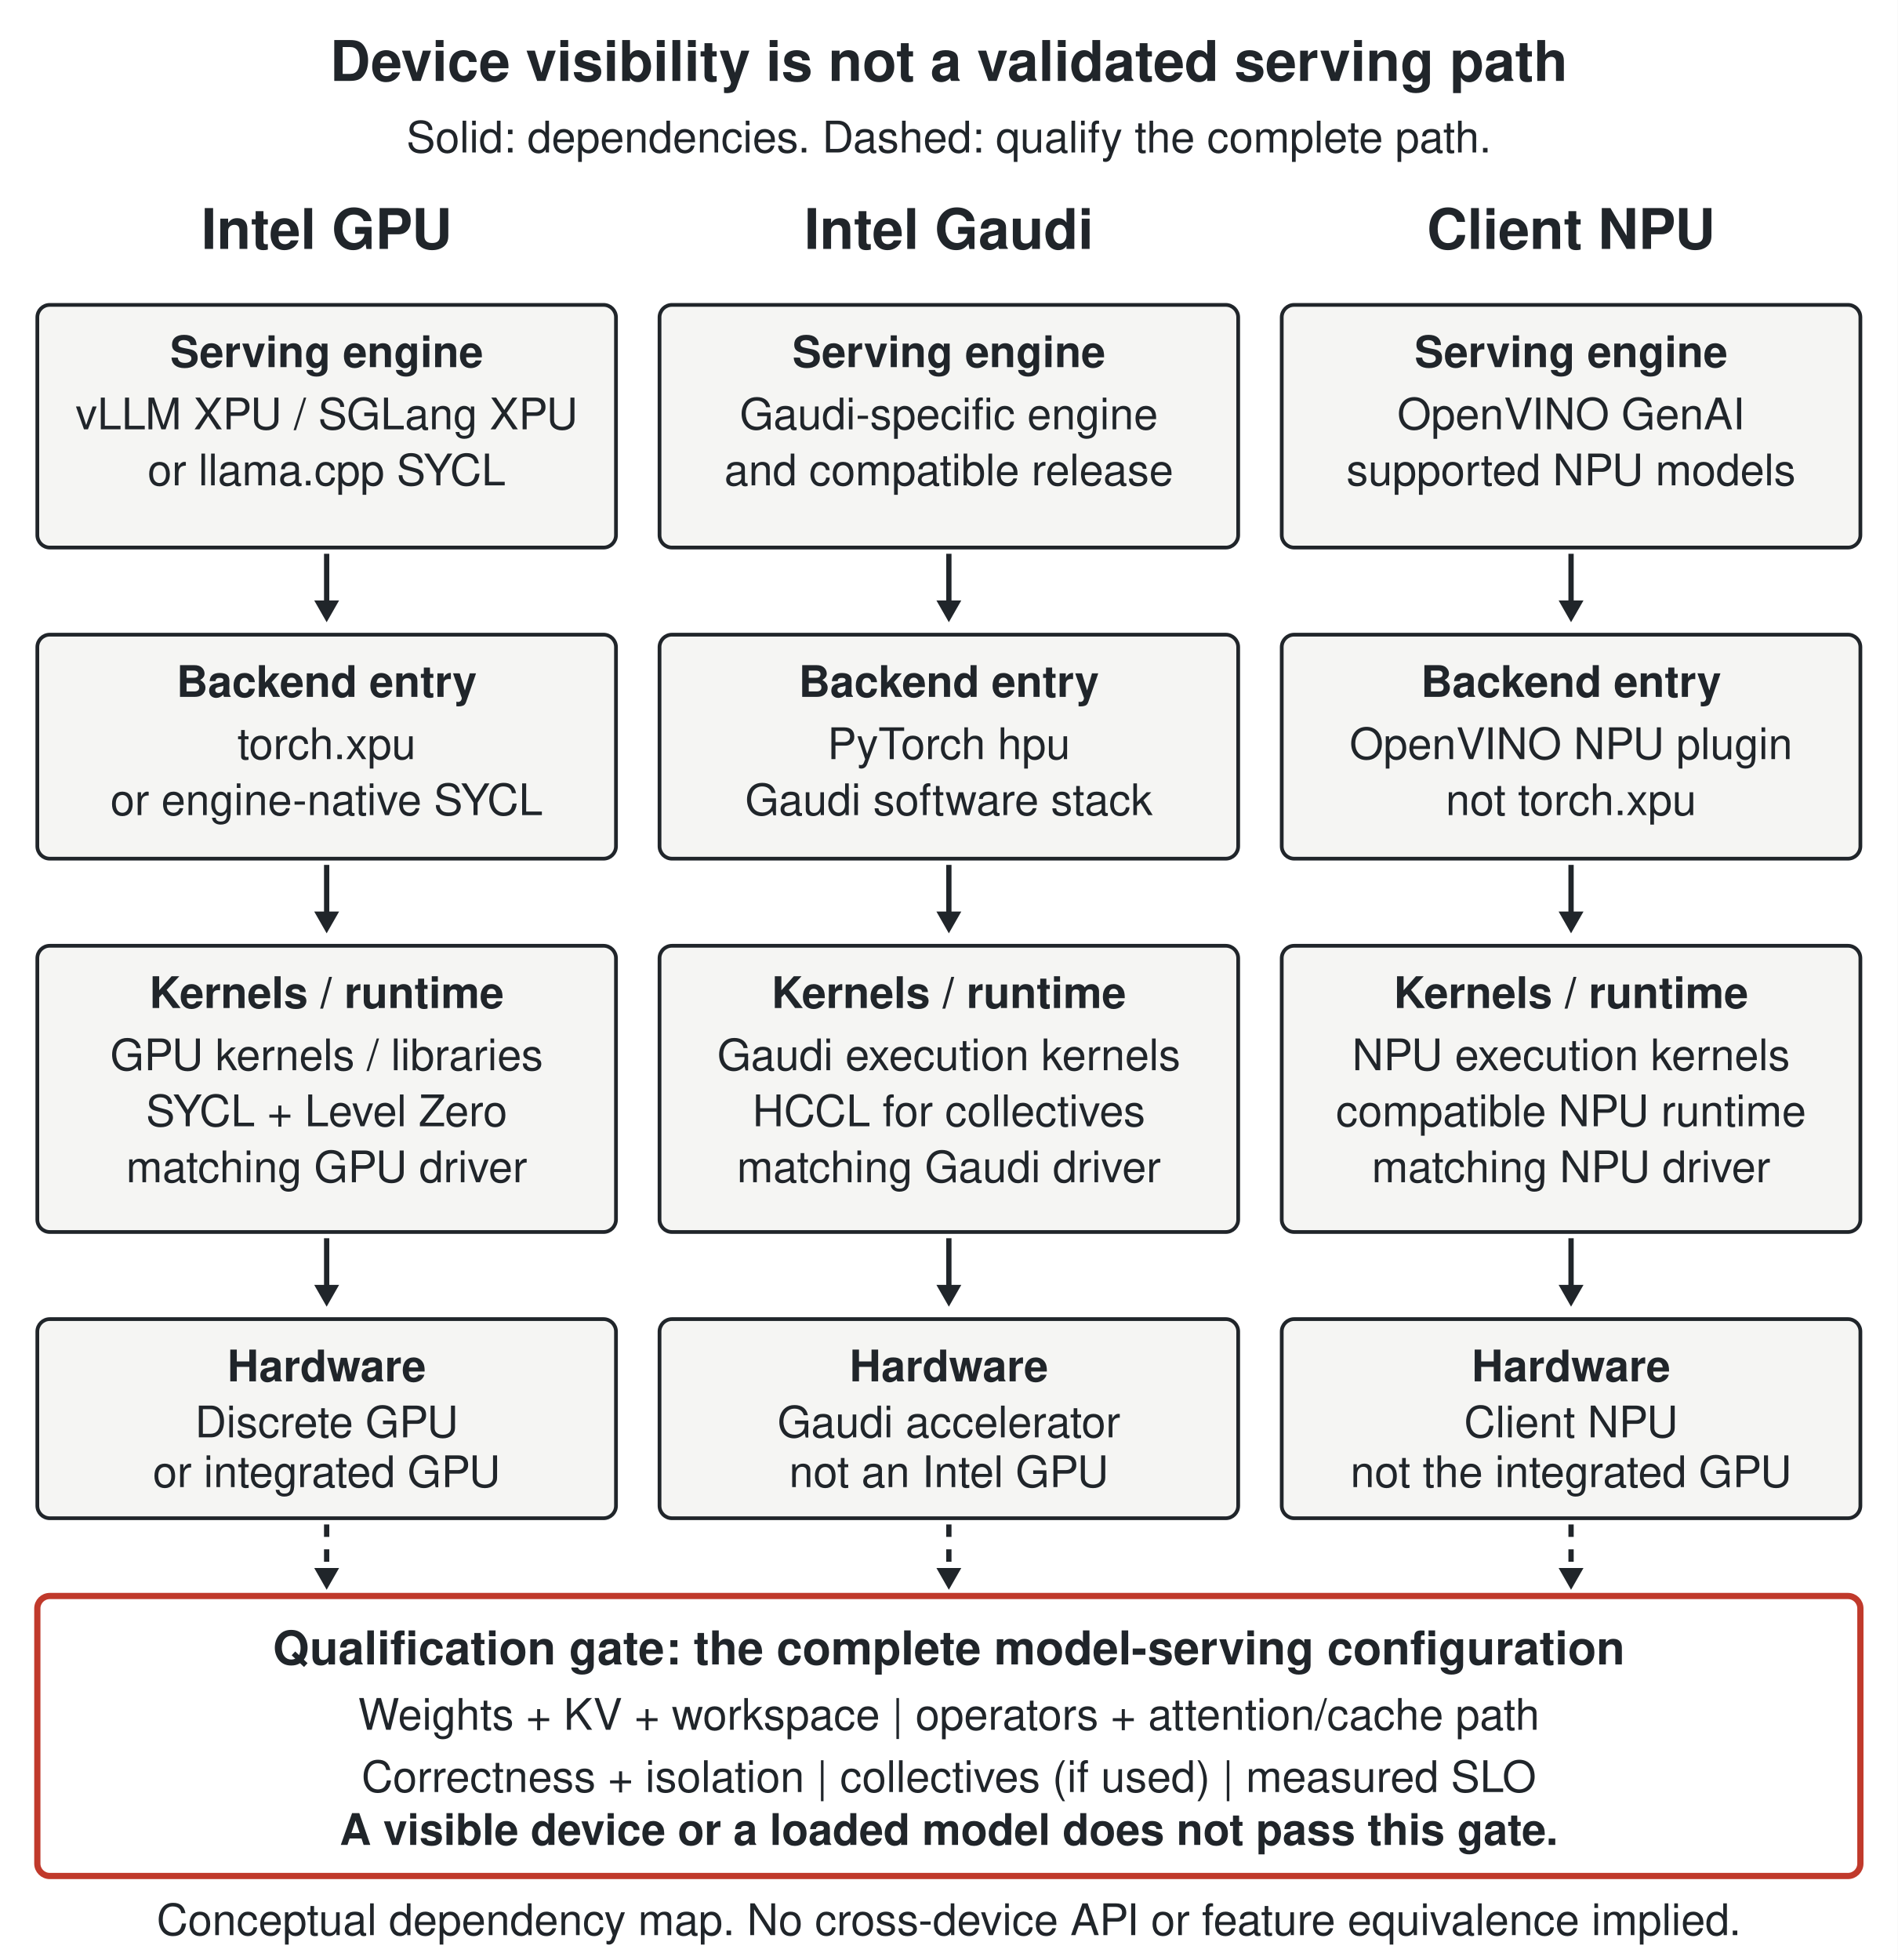
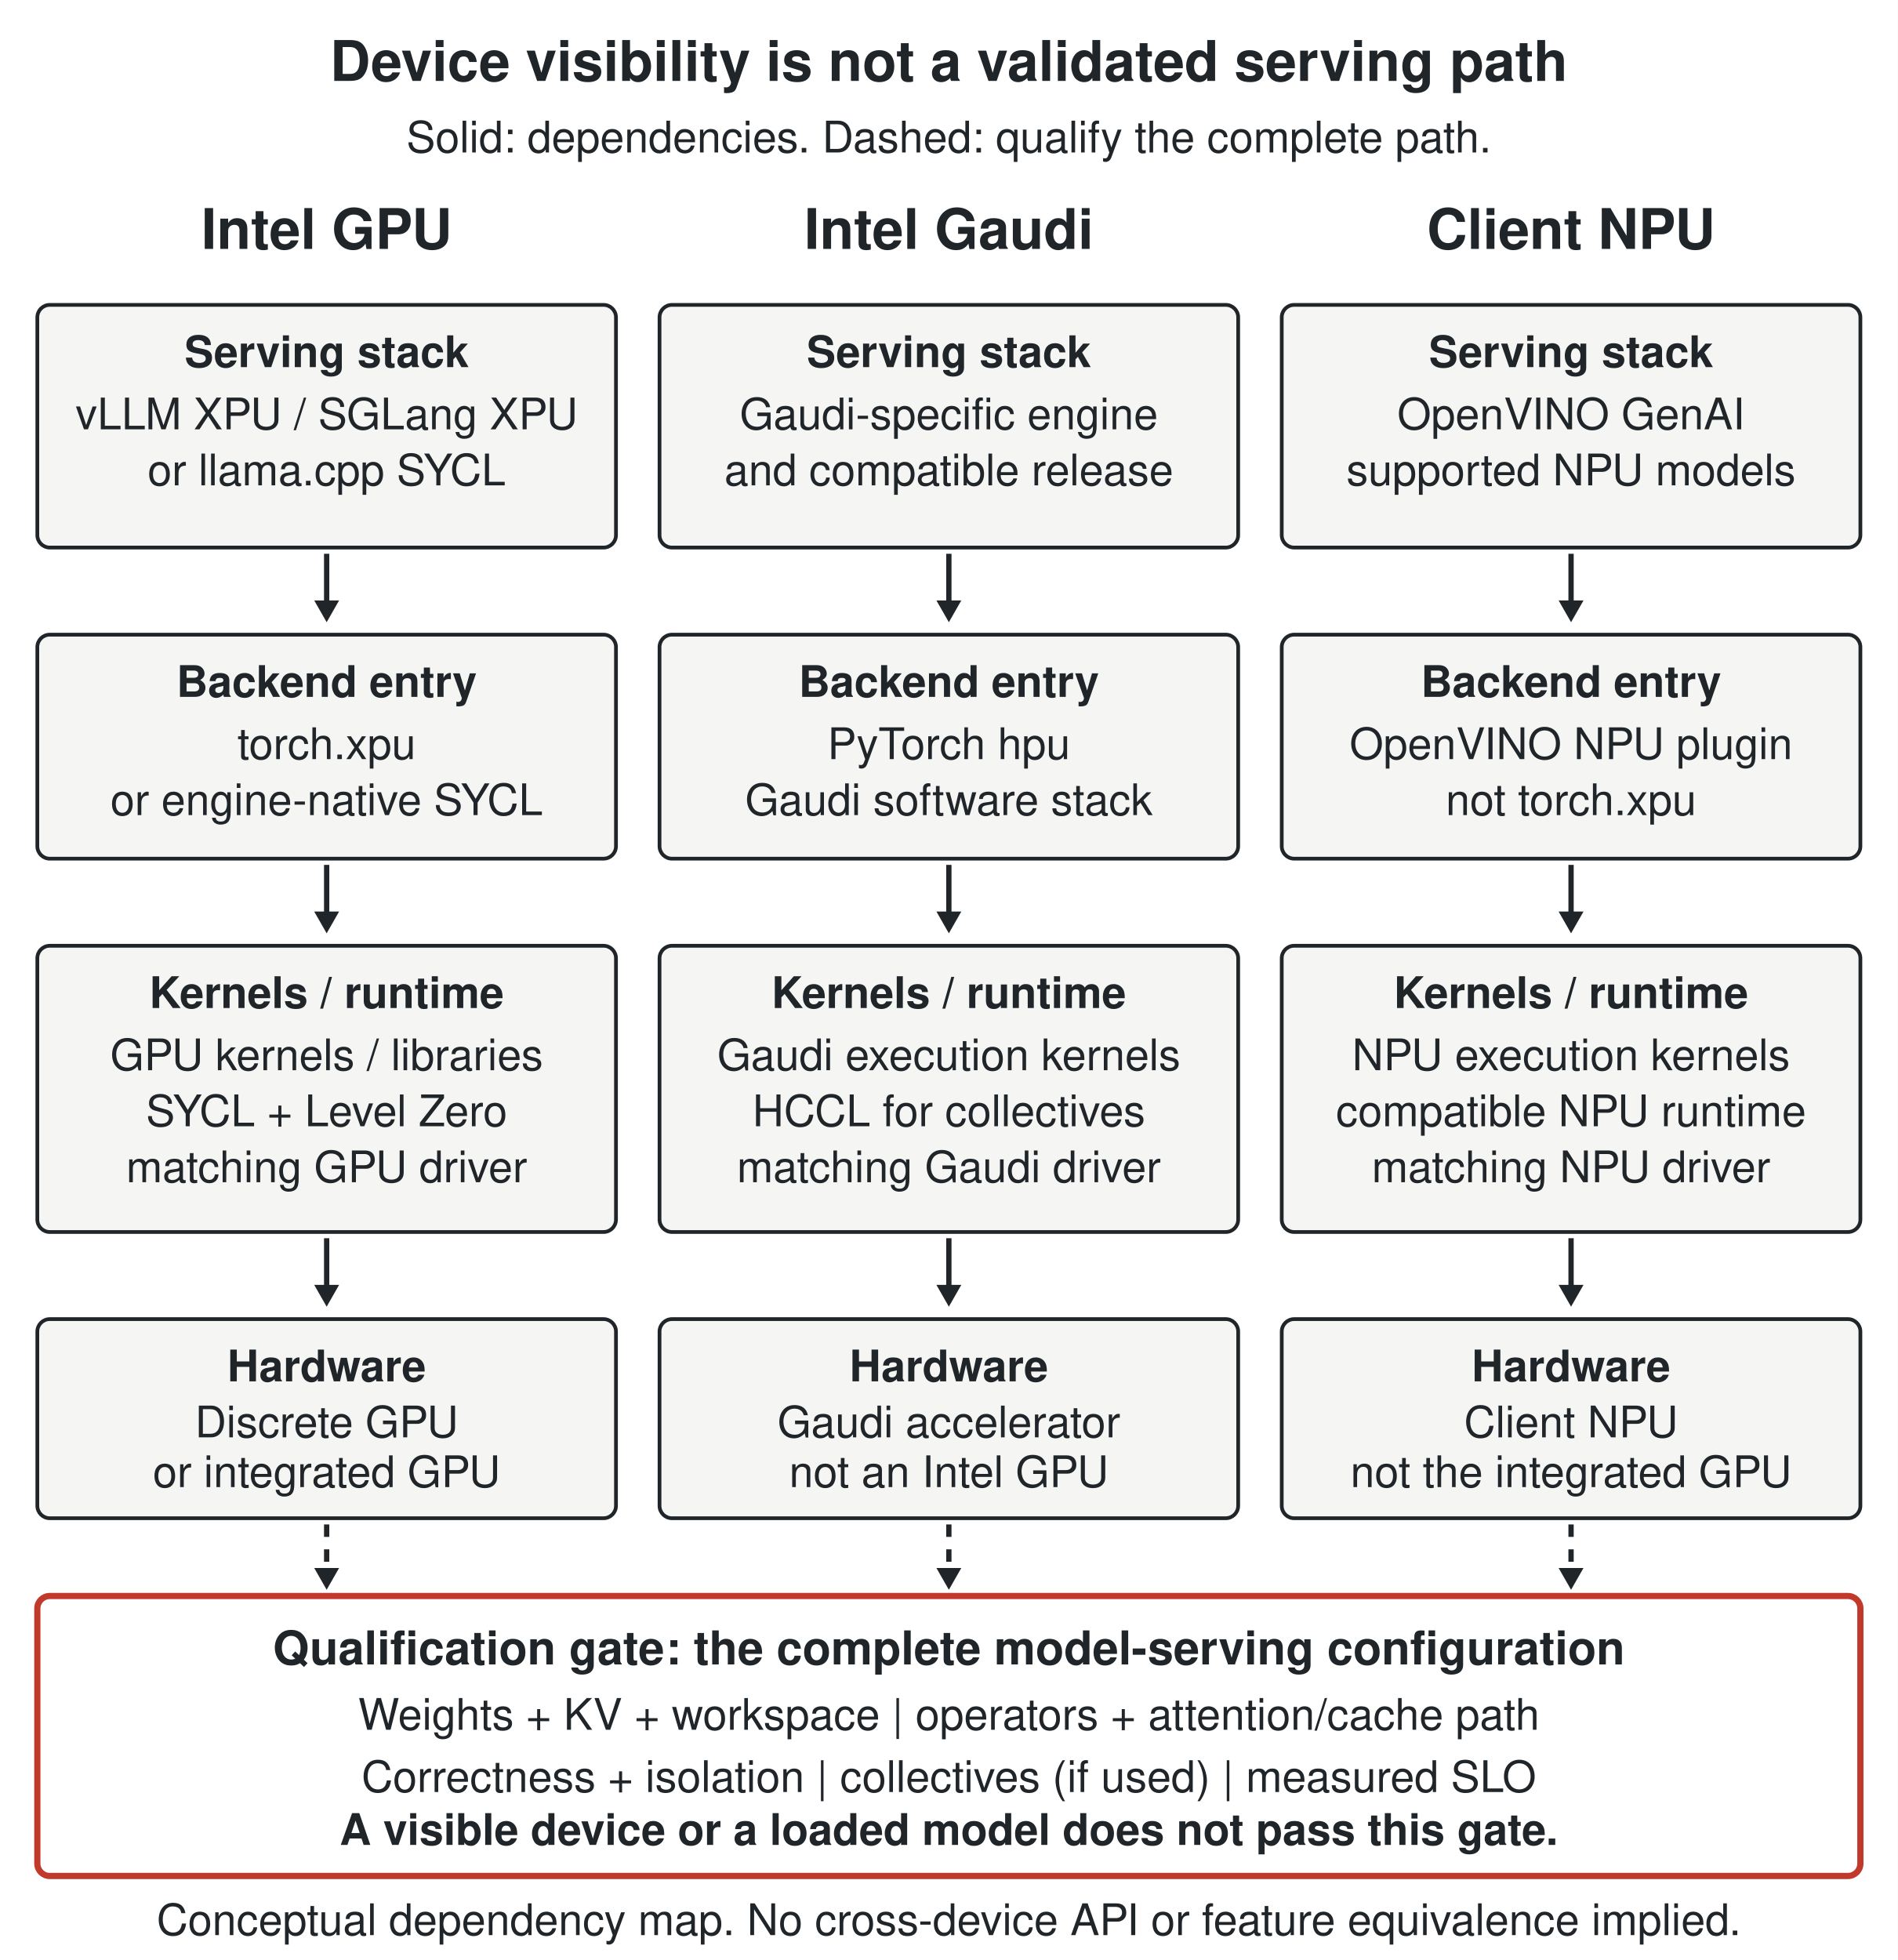
<svg xmlns="http://www.w3.org/2000/svg" width="6.1in" height="6.3in" viewBox="0 0 610 630">
  <rect width="610" height="630" fill="white" />
  <text x="305" y="26" font-family="Helvetica,Arial,sans-serif" font-size="18" font-weight="700" text-anchor="middle" fill="#20252A">Device visibility is not a validated serving path</text>
  <text x="305" y="49" font-family="Helvetica,Arial,sans-serif" font-size="14" font-weight="400" text-anchor="middle" fill="#20252A">Solid: dependencies. Dashed: qualify the complete path.</text>
  <text x="105" y="80" font-family="Helvetica,Arial,sans-serif" font-size="18" font-weight="700" text-anchor="middle" fill="#20252A">Intel GPU</text>
  <rect x="12" y="98" width="186" height="78" rx="4" fill="#F5F5F3" stroke="#20252A" stroke-width="1.2" />
-   <text x="105" y="118" font-family="Helvetica,Arial,sans-serif" font-size="14" font-weight="700" text-anchor="middle" fill="#20252A">Serving engine</text>
+   <text x="105" y="118" font-family="Helvetica,Arial,sans-serif" font-size="14" font-weight="700" text-anchor="middle" fill="#20252A">Serving stack</text>
  <text x="105" y="138" font-family="Helvetica,Arial,sans-serif" font-size="14" font-weight="400" text-anchor="middle" fill="#20252A">vLLM XPU / SGLang XPU</text>
  <text x="105" y="156" font-family="Helvetica,Arial,sans-serif" font-size="14" font-weight="400" text-anchor="middle" fill="#20252A">or llama.cpp SYCL</text>
  <rect x="12" y="204" width="186" height="72" rx="4" fill="#F5F5F3" stroke="#20252A" stroke-width="1.2" />
  <text x="105" y="224" font-family="Helvetica,Arial,sans-serif" font-size="14" font-weight="700" text-anchor="middle" fill="#20252A">Backend entry</text>
  <text x="105" y="244" font-family="Helvetica,Arial,sans-serif" font-size="14" font-weight="400" text-anchor="middle" fill="#20252A">torch.xpu</text>
  <text x="105" y="262" font-family="Helvetica,Arial,sans-serif" font-size="14" font-weight="400" text-anchor="middle" fill="#20252A">or engine-native SYCL</text>
  <rect x="12" y="304" width="186" height="92" rx="4" fill="#F5F5F3" stroke="#20252A" stroke-width="1.2" />
  <text x="105" y="324" font-family="Helvetica,Arial,sans-serif" font-size="14" font-weight="700" text-anchor="middle" fill="#20252A">Kernels / runtime</text>
  <text x="105" y="344" font-family="Helvetica,Arial,sans-serif" font-size="14" font-weight="400" text-anchor="middle" fill="#20252A">GPU kernels / libraries</text>
  <text x="105" y="362" font-family="Helvetica,Arial,sans-serif" font-size="14" font-weight="400" text-anchor="middle" fill="#20252A">SYCL + Level Zero</text>
  <text x="105" y="380" font-family="Helvetica,Arial,sans-serif" font-size="14" font-weight="400" text-anchor="middle" fill="#20252A">matching GPU driver</text>
  <rect x="12" y="424" width="186" height="64" rx="4" fill="#F5F5F3" stroke="#20252A" stroke-width="1.2" />
  <text x="105" y="444" font-family="Helvetica,Arial,sans-serif" font-size="14" font-weight="700" text-anchor="middle" fill="#20252A">Hardware</text>
  <text x="105" y="462" font-family="Helvetica,Arial,sans-serif" font-size="14" font-weight="400" text-anchor="middle" fill="#20252A">Discrete GPU</text>
  <text x="105" y="478" font-family="Helvetica,Arial,sans-serif" font-size="14" font-weight="400" text-anchor="middle" fill="#20252A">or integrated GPU</text>
  <line x1="105" y1="178" x2="105" y2="194" stroke="#20252A" stroke-width="1.7" />
  <polygon points="101,193 109,193 105,200" fill="#20252A" />
  <line x1="105" y1="278" x2="105" y2="294" stroke="#20252A" stroke-width="1.7" />
  <polygon points="101,293 109,293 105,300" fill="#20252A" />
  <line x1="105" y1="398" x2="105" y2="414" stroke="#20252A" stroke-width="1.7" />
  <polygon points="101,413 109,413 105,420" fill="#20252A" />
  <line x1="105" y1="490" x2="105" y2="494" stroke="#20252A" stroke-width="1.7" />
  <line x1="105" y1="498" x2="105" y2="502" stroke="#20252A" stroke-width="1.7" />
  <polygon points="101,504 109,504 105,511" fill="#20252A" />
  <text x="305" y="80" font-family="Helvetica,Arial,sans-serif" font-size="18" font-weight="700" text-anchor="middle" fill="#20252A">Intel Gaudi</text>
  <rect x="212" y="98" width="186" height="78" rx="4" fill="#F5F5F3" stroke="#20252A" stroke-width="1.2" />
-   <text x="305" y="118" font-family="Helvetica,Arial,sans-serif" font-size="14" font-weight="700" text-anchor="middle" fill="#20252A">Serving engine</text>
+   <text x="305" y="118" font-family="Helvetica,Arial,sans-serif" font-size="14" font-weight="700" text-anchor="middle" fill="#20252A">Serving stack</text>
  <text x="305" y="138" font-family="Helvetica,Arial,sans-serif" font-size="14" font-weight="400" text-anchor="middle" fill="#20252A">Gaudi-specific engine</text>
  <text x="305" y="156" font-family="Helvetica,Arial,sans-serif" font-size="14" font-weight="400" text-anchor="middle" fill="#20252A">and compatible release</text>
  <rect x="212" y="204" width="186" height="72" rx="4" fill="#F5F5F3" stroke="#20252A" stroke-width="1.2" />
  <text x="305" y="224" font-family="Helvetica,Arial,sans-serif" font-size="14" font-weight="700" text-anchor="middle" fill="#20252A">Backend entry</text>
  <text x="305" y="244" font-family="Helvetica,Arial,sans-serif" font-size="14" font-weight="400" text-anchor="middle" fill="#20252A">PyTorch hpu</text>
  <text x="305" y="262" font-family="Helvetica,Arial,sans-serif" font-size="14" font-weight="400" text-anchor="middle" fill="#20252A">Gaudi software stack</text>
  <rect x="212" y="304" width="186" height="92" rx="4" fill="#F5F5F3" stroke="#20252A" stroke-width="1.2" />
  <text x="305" y="324" font-family="Helvetica,Arial,sans-serif" font-size="14" font-weight="700" text-anchor="middle" fill="#20252A">Kernels / runtime</text>
  <text x="305" y="344" font-family="Helvetica,Arial,sans-serif" font-size="14" font-weight="400" text-anchor="middle" fill="#20252A">Gaudi execution kernels</text>
  <text x="305" y="362" font-family="Helvetica,Arial,sans-serif" font-size="14" font-weight="400" text-anchor="middle" fill="#20252A">HCCL for collectives</text>
  <text x="305" y="380" font-family="Helvetica,Arial,sans-serif" font-size="14" font-weight="400" text-anchor="middle" fill="#20252A">matching Gaudi driver</text>
  <rect x="212" y="424" width="186" height="64" rx="4" fill="#F5F5F3" stroke="#20252A" stroke-width="1.2" />
  <text x="305" y="444" font-family="Helvetica,Arial,sans-serif" font-size="14" font-weight="700" text-anchor="middle" fill="#20252A">Hardware</text>
  <text x="305" y="462" font-family="Helvetica,Arial,sans-serif" font-size="14" font-weight="400" text-anchor="middle" fill="#20252A">Gaudi accelerator</text>
  <text x="305" y="478" font-family="Helvetica,Arial,sans-serif" font-size="14" font-weight="400" text-anchor="middle" fill="#20252A">not an Intel GPU</text>
  <line x1="305" y1="178" x2="305" y2="194" stroke="#20252A" stroke-width="1.7" />
  <polygon points="301,193 309,193 305,200" fill="#20252A" />
  <line x1="305" y1="278" x2="305" y2="294" stroke="#20252A" stroke-width="1.7" />
  <polygon points="301,293 309,293 305,300" fill="#20252A" />
  <line x1="305" y1="398" x2="305" y2="414" stroke="#20252A" stroke-width="1.7" />
  <polygon points="301,413 309,413 305,420" fill="#20252A" />
  <line x1="305" y1="490" x2="305" y2="494" stroke="#20252A" stroke-width="1.7" />
  <line x1="305" y1="498" x2="305" y2="502" stroke="#20252A" stroke-width="1.7" />
  <polygon points="301,504 309,504 305,511" fill="#20252A" />
  <text x="505" y="80" font-family="Helvetica,Arial,sans-serif" font-size="18" font-weight="700" text-anchor="middle" fill="#20252A">Client NPU</text>
  <rect x="412" y="98" width="186" height="78" rx="4" fill="#F5F5F3" stroke="#20252A" stroke-width="1.2" />
-   <text x="505" y="118" font-family="Helvetica,Arial,sans-serif" font-size="14" font-weight="700" text-anchor="middle" fill="#20252A">Serving engine</text>
+   <text x="505" y="118" font-family="Helvetica,Arial,sans-serif" font-size="14" font-weight="700" text-anchor="middle" fill="#20252A">Serving stack</text>
  <text x="505" y="138" font-family="Helvetica,Arial,sans-serif" font-size="14" font-weight="400" text-anchor="middle" fill="#20252A">OpenVINO GenAI</text>
  <text x="505" y="156" font-family="Helvetica,Arial,sans-serif" font-size="14" font-weight="400" text-anchor="middle" fill="#20252A">supported NPU models</text>
  <rect x="412" y="204" width="186" height="72" rx="4" fill="#F5F5F3" stroke="#20252A" stroke-width="1.2" />
  <text x="505" y="224" font-family="Helvetica,Arial,sans-serif" font-size="14" font-weight="700" text-anchor="middle" fill="#20252A">Backend entry</text>
  <text x="505" y="244" font-family="Helvetica,Arial,sans-serif" font-size="14" font-weight="400" text-anchor="middle" fill="#20252A">OpenVINO NPU plugin</text>
  <text x="505" y="262" font-family="Helvetica,Arial,sans-serif" font-size="14" font-weight="400" text-anchor="middle" fill="#20252A">not torch.xpu</text>
  <rect x="412" y="304" width="186" height="92" rx="4" fill="#F5F5F3" stroke="#20252A" stroke-width="1.2" />
  <text x="505" y="324" font-family="Helvetica,Arial,sans-serif" font-size="14" font-weight="700" text-anchor="middle" fill="#20252A">Kernels / runtime</text>
  <text x="505" y="344" font-family="Helvetica,Arial,sans-serif" font-size="14" font-weight="400" text-anchor="middle" fill="#20252A">NPU execution kernels</text>
  <text x="505" y="362" font-family="Helvetica,Arial,sans-serif" font-size="14" font-weight="400" text-anchor="middle" fill="#20252A">compatible NPU runtime</text>
  <text x="505" y="380" font-family="Helvetica,Arial,sans-serif" font-size="14" font-weight="400" text-anchor="middle" fill="#20252A">matching NPU driver</text>
  <rect x="412" y="424" width="186" height="64" rx="4" fill="#F5F5F3" stroke="#20252A" stroke-width="1.2" />
  <text x="505" y="444" font-family="Helvetica,Arial,sans-serif" font-size="14" font-weight="700" text-anchor="middle" fill="#20252A">Hardware</text>
  <text x="505" y="462" font-family="Helvetica,Arial,sans-serif" font-size="14" font-weight="400" text-anchor="middle" fill="#20252A">Client NPU</text>
  <text x="505" y="478" font-family="Helvetica,Arial,sans-serif" font-size="14" font-weight="400" text-anchor="middle" fill="#20252A">not the integrated GPU</text>
  <line x1="505" y1="178" x2="505" y2="194" stroke="#20252A" stroke-width="1.7" />
  <polygon points="501,193 509,193 505,200" fill="#20252A" />
  <line x1="505" y1="278" x2="505" y2="294" stroke="#20252A" stroke-width="1.7" />
  <polygon points="501,293 509,293 505,300" fill="#20252A" />
  <line x1="505" y1="398" x2="505" y2="414" stroke="#20252A" stroke-width="1.7" />
  <polygon points="501,413 509,413 505,420" fill="#20252A" />
  <line x1="505" y1="490" x2="505" y2="494" stroke="#20252A" stroke-width="1.7" />
  <line x1="505" y1="498" x2="505" y2="502" stroke="#20252A" stroke-width="1.7" />
  <polygon points="501,504 509,504 505,511" fill="#20252A" />
  <rect x="12" y="513" width="586" height="90" rx="4" fill="#FFFFFF" stroke="#C0392B" stroke-width="2" />
  <text x="305" y="535" font-family="Helvetica,Arial,sans-serif" font-size="15" font-weight="700" text-anchor="middle" fill="#20252A">Qualification gate: the complete model-serving configuration</text>
  <text x="305" y="556" font-family="Helvetica,Arial,sans-serif" font-size="14" font-weight="400" text-anchor="middle" fill="#20252A">Weights + KV + workspace | operators + attention/cache path</text>
  <text x="305" y="576" font-family="Helvetica,Arial,sans-serif" font-size="14" font-weight="400" text-anchor="middle" fill="#20252A">Correctness + isolation | collectives (if used) | measured SLO</text>
  <text x="305" y="593" font-family="Helvetica,Arial,sans-serif" font-size="14" font-weight="700" text-anchor="middle" fill="#20252A">A visible device or a loaded model does not pass this gate.</text>
  <text x="305" y="622" font-family="Helvetica,Arial,sans-serif" font-size="14" font-weight="400" text-anchor="middle" fill="#20252A">Conceptual dependency map. No cross-device API or feature equivalence implied.</text>
</svg>
